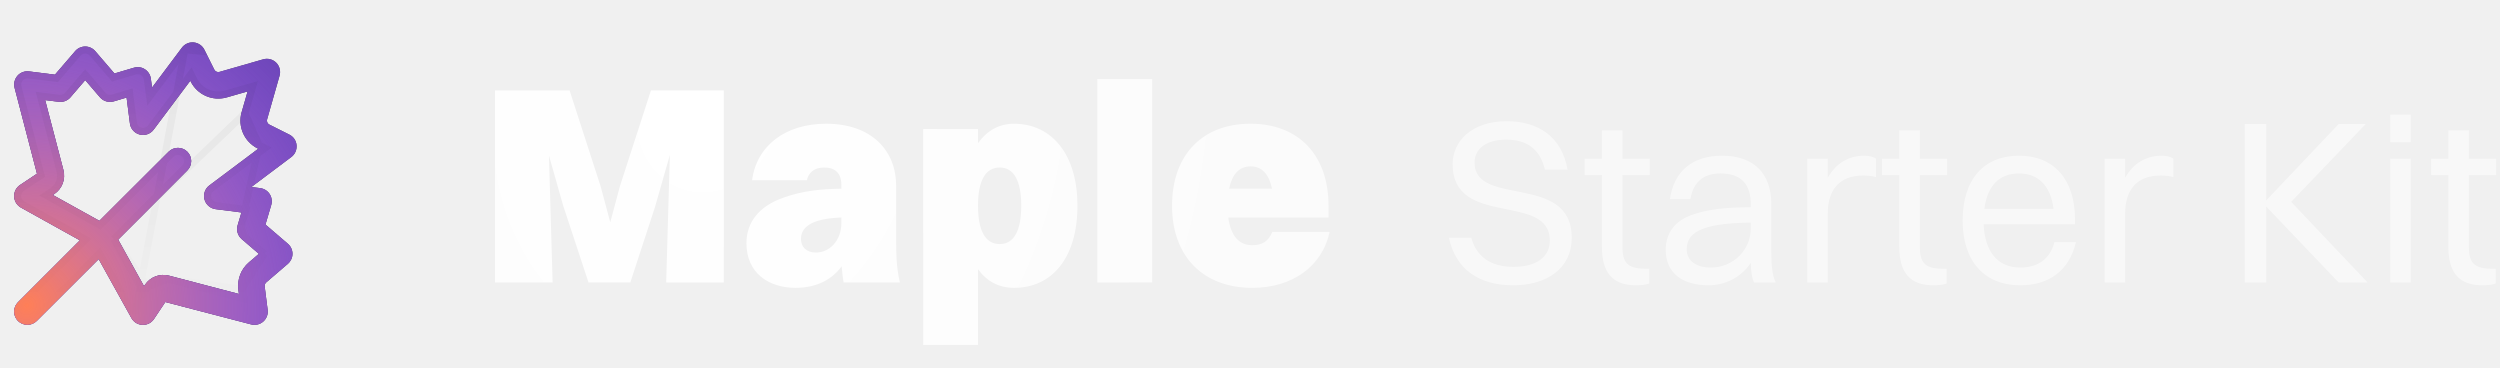
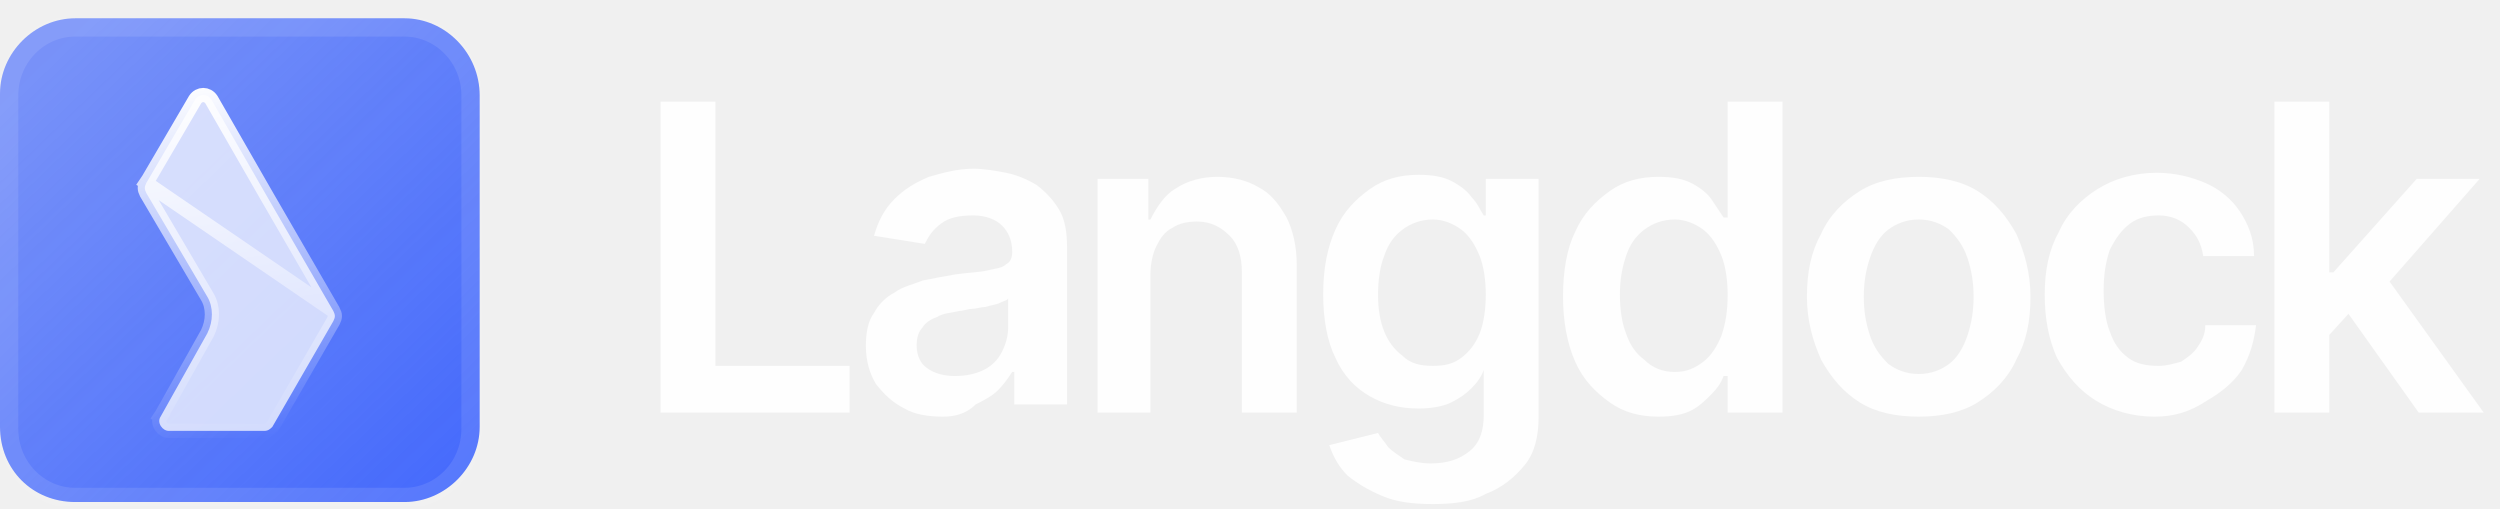
- <svg xmlns="http://www.w3.org/2000/svg" width="177" height="26" viewBox="0 0 177 26" fill="none">
-   <path d="M14.47 3.52C14.325 3.231 14.04 3.036 13.716 3.004C13.392 2.973 13.076 3.114 12.88 3.375L10.763 6.203L10.681 5.574C10.646 5.301 10.494 5.059 10.263 4.907C10.033 4.754 9.748 4.715 9.486 4.793L8.103 5.203L6.744 3.621C6.564 3.414 6.306 3.293 6.033 3.293C5.76 3.293 5.498 3.414 5.322 3.621L3.892 5.285L2.057 5.055C1.748 5.016 1.439 5.133 1.236 5.367C1.033 5.602 0.955 5.918 1.033 6.219L2.619 12.297L1.42 13.098C1.146 13.277 0.99 13.59 1.002 13.914C1.014 14.238 1.197 14.535 1.482 14.695L5.658 17.015L1.275 21.398C0.908 21.765 0.908 22.359 1.275 22.722C1.643 23.085 2.236 23.089 2.6 22.722L6.986 18.343L9.306 22.519C9.466 22.804 9.759 22.988 10.087 22.999C10.415 23.011 10.724 22.855 10.904 22.581L11.704 21.382L17.782 22.968C18.083 23.046 18.403 22.972 18.638 22.765C18.872 22.558 18.989 22.253 18.95 21.945L18.739 20.273C18.728 20.168 18.767 20.066 18.845 19.996L20.38 18.679C20.587 18.5 20.708 18.242 20.708 17.968C20.708 17.695 20.587 17.433 20.38 17.258L18.794 15.898L19.204 14.515C19.282 14.25 19.239 13.969 19.091 13.738C18.942 13.508 18.696 13.355 18.423 13.32L17.798 13.238L20.626 11.117C20.888 10.922 21.024 10.605 20.997 10.281C20.97 9.957 20.774 9.672 20.481 9.527L19.071 8.82C18.939 8.754 18.868 8.598 18.911 8.453L19.794 5.36C19.888 5.032 19.798 4.68 19.556 4.438C19.314 4.196 18.962 4.106 18.634 4.2L15.54 5.09C15.396 5.133 15.243 5.063 15.173 4.93L14.47 3.52ZM8.365 16.965L13.263 12.066C13.63 11.699 13.63 11.105 13.263 10.742C12.896 10.379 12.302 10.375 11.939 10.742L7.037 15.636L3.74 13.805L3.846 13.734C4.4 13.363 4.658 12.684 4.49 12.039L3.197 7.086L4.162 7.207C4.474 7.246 4.787 7.125 4.99 6.887L6.033 5.672L7.076 6.887C7.318 7.168 7.701 7.281 8.056 7.176L8.962 6.906L9.197 8.734C9.244 9.113 9.517 9.426 9.888 9.524C10.259 9.621 10.65 9.484 10.877 9.18L13.474 5.715L13.501 5.77C13.97 6.711 15.044 7.184 16.056 6.895L17.529 6.473L17.107 7.945C16.818 8.957 17.29 10.031 18.232 10.504L18.286 10.531L14.822 13.129C14.517 13.359 14.38 13.75 14.478 14.117C14.575 14.484 14.888 14.758 15.267 14.808L17.095 15.043L16.825 15.949C16.72 16.304 16.833 16.687 17.114 16.929L18.329 17.972L17.622 18.578C17.064 19.054 16.782 19.781 16.876 20.511L16.915 20.812L11.962 19.515C11.318 19.347 10.638 19.605 10.267 20.16L10.197 20.265L8.365 16.965Z" fill="#0D001D" />
-   <path d="M14.47 3.52C14.325 3.231 14.04 3.036 13.716 3.004C13.392 2.973 13.076 3.114 12.88 3.375L10.763 6.203L10.681 5.574C10.646 5.301 10.494 5.059 10.263 4.907C10.033 4.754 9.748 4.715 9.486 4.793L8.103 5.203L6.744 3.621C6.564 3.414 6.306 3.293 6.033 3.293C5.76 3.293 5.498 3.414 5.322 3.621L3.892 5.285L2.057 5.055C1.748 5.016 1.439 5.133 1.236 5.367C1.033 5.602 0.955 5.918 1.033 6.219L2.619 12.297L1.42 13.098C1.146 13.277 0.99 13.59 1.002 13.914C1.014 14.238 1.197 14.535 1.482 14.695L5.658 17.015L1.275 21.398C0.908 21.765 0.908 22.359 1.275 22.722C1.643 23.085 2.236 23.089 2.6 22.722L6.986 18.343L9.306 22.519C9.466 22.804 9.759 22.988 10.087 22.999C10.415 23.011 10.724 22.855 10.904 22.581L11.704 21.382L17.782 22.968C18.083 23.046 18.403 22.972 18.638 22.765C18.872 22.558 18.989 22.253 18.95 21.945L18.739 20.273C18.728 20.168 18.767 20.066 18.845 19.996L20.38 18.679C20.587 18.5 20.708 18.242 20.708 17.968C20.708 17.695 20.587 17.433 20.38 17.258L18.794 15.898L19.204 14.515C19.282 14.25 19.239 13.969 19.091 13.738C18.942 13.508 18.696 13.355 18.423 13.32L17.798 13.238L20.626 11.117C20.888 10.922 21.024 10.605 20.997 10.281C20.97 9.957 20.774 9.672 20.481 9.527L19.071 8.82C18.939 8.754 18.868 8.598 18.911 8.453L19.794 5.36C19.888 5.032 19.798 4.68 19.556 4.438C19.314 4.196 18.962 4.106 18.634 4.2L15.54 5.09C15.396 5.133 15.243 5.063 15.173 4.93L14.47 3.52ZM8.365 16.965L13.263 12.066C13.63 11.699 13.63 11.105 13.263 10.742C12.896 10.379 12.302 10.375 11.939 10.742L7.037 15.636L3.74 13.805L3.846 13.734C4.4 13.363 4.658 12.684 4.49 12.039L3.197 7.086L4.162 7.207C4.474 7.246 4.787 7.125 4.99 6.887L6.033 5.672L7.076 6.887C7.318 7.168 7.701 7.281 8.056 7.176L8.962 6.906L9.197 8.734C9.244 9.113 9.517 9.426 9.888 9.524C10.259 9.621 10.65 9.484 10.877 9.18L13.474 5.715L13.501 5.77C13.97 6.711 15.044 7.184 16.056 6.895L17.529 6.473L17.107 7.945C16.818 8.957 17.29 10.031 18.232 10.504L18.286 10.531L14.822 13.129C14.517 13.359 14.38 13.75 14.478 14.117C14.575 14.484 14.888 14.758 15.267 14.808L17.095 15.043L16.825 15.949C16.72 16.304 16.833 16.687 17.114 16.929L18.329 17.972L17.622 18.578C17.064 19.054 16.782 19.781 16.876 20.511L16.915 20.812L11.962 19.515C11.318 19.347 10.638 19.605 10.267 20.16L10.197 20.265L8.365 16.965Z" fill="url(#paint0_radial_64_2)" />
-   <path d="M14.47 3.52C14.325 3.231 14.04 3.036 13.716 3.004C13.392 2.973 13.076 3.114 12.88 3.375L10.763 6.203L10.681 5.574C10.646 5.301 10.494 5.059 10.263 4.907C10.033 4.754 9.748 4.715 9.486 4.793L8.103 5.203L6.744 3.621C6.564 3.414 6.306 3.293 6.033 3.293C5.76 3.293 5.498 3.414 5.322 3.621L3.892 5.285L2.057 5.055C1.748 5.016 1.439 5.133 1.236 5.367C1.033 5.602 0.955 5.918 1.033 6.219L2.619 12.297L1.42 13.098C1.146 13.277 0.99 13.59 1.002 13.914C1.014 14.238 1.197 14.535 1.482 14.695L5.658 17.015L1.275 21.398C0.908 21.765 0.908 22.359 1.275 22.722C1.643 23.085 2.236 23.089 2.6 22.722L6.986 18.343L9.306 22.519C9.466 22.804 9.759 22.988 10.087 22.999C10.415 23.011 10.724 22.855 10.904 22.581L11.704 21.382L17.782 22.968C18.083 23.046 18.403 22.972 18.638 22.765C18.872 22.558 18.989 22.253 18.95 21.945L18.739 20.273C18.728 20.168 18.767 20.066 18.845 19.996L20.38 18.679C20.587 18.5 20.708 18.242 20.708 17.968C20.708 17.695 20.587 17.433 20.38 17.258L18.794 15.898L19.204 14.515C19.282 14.25 19.239 13.969 19.091 13.738C18.942 13.508 18.696 13.355 18.423 13.32L17.798 13.238L20.626 11.117C20.888 10.922 21.024 10.605 20.997 10.281C20.97 9.957 20.774 9.672 20.481 9.527L19.071 8.82C18.939 8.754 18.868 8.598 18.911 8.453L19.794 5.36C19.888 5.032 19.798 4.68 19.556 4.438C19.314 4.196 18.962 4.106 18.634 4.2L15.54 5.09C15.396 5.133 15.243 5.063 15.173 4.93L14.47 3.52ZM8.365 16.965L13.263 12.066C13.63 11.699 13.63 11.105 13.263 10.742C12.896 10.379 12.302 10.375 11.939 10.742L7.037 15.636L3.74 13.805L3.846 13.734C4.4 13.363 4.658 12.684 4.49 12.039L3.197 7.086L4.162 7.207C4.474 7.246 4.787 7.125 4.99 6.887L6.033 5.672L7.076 6.887C7.318 7.168 7.701 7.281 8.056 7.176L8.962 6.906L9.197 8.734C9.244 9.113 9.517 9.426 9.888 9.524C10.259 9.621 10.65 9.484 10.877 9.18L13.474 5.715L13.501 5.77C13.97 6.711 15.044 7.184 16.056 6.895L17.529 6.473L17.107 7.945C16.818 8.957 17.29 10.031 18.232 10.504L18.286 10.531L14.822 13.129C14.517 13.359 14.38 13.75 14.478 14.117C14.575 14.484 14.888 14.758 15.267 14.808L17.095 15.043L16.825 15.949C16.72 16.304 16.833 16.687 17.114 16.929L18.329 17.972L17.622 18.578C17.064 19.054 16.782 19.781 16.876 20.511L16.915 20.812L11.962 19.515C11.318 19.347 10.638 19.605 10.267 20.16L10.197 20.265L8.365 16.965Z" fill="url(#paint1_radial_64_2)" />
-   <path d="M13.081 3.525L13.08 3.525L10.963 6.353L10.595 6.845L10.515 6.236L10.433 5.607L10.433 5.606C10.407 5.406 10.296 5.228 10.125 5.115C9.958 5.005 9.75 4.975 9.557 5.033L9.557 5.033L8.174 5.443L8.019 5.489L7.914 5.366L6.555 3.785C6.555 3.785 6.555 3.785 6.555 3.785C6.421 3.631 6.231 3.543 6.033 3.543C5.833 3.543 5.641 3.632 5.513 3.783L5.512 3.784L5.512 3.784L4.082 5.448L3.995 5.55L3.861 5.533L2.025 5.303L2.025 5.303C1.799 5.274 1.573 5.36 1.425 5.531C1.274 5.705 1.218 5.937 1.275 6.156C1.275 6.156 1.275 6.156 1.275 6.156L2.861 12.234L2.906 12.406L2.758 12.505L1.559 13.305L1.557 13.306C1.359 13.437 1.243 13.666 1.252 13.905C1.26 14.14 1.394 14.358 1.604 14.477C1.605 14.477 1.605 14.477 1.605 14.477L5.779 16.797L6.069 16.958L5.835 17.192L1.452 21.575C1.182 21.845 1.183 22.279 1.451 22.544C1.723 22.813 2.158 22.813 2.422 22.546L2.423 22.545L6.809 18.166L7.044 17.933L7.205 18.222L9.524 22.396C9.524 22.397 9.524 22.397 9.524 22.397L13.081 3.525ZM13.081 3.525C13.224 3.333 13.455 3.23 13.692 3.253C13.931 3.276 14.14 3.42 14.246 3.631L13.081 3.525ZM8.055 16.921L8.188 16.788L13.086 11.89C13.356 11.62 13.355 11.185 13.087 10.92C12.816 10.651 12.38 10.652 12.117 10.918L12.116 10.919L7.213 15.813L7.08 15.947L6.915 15.855L3.619 14.023L3.26 13.824L3.601 13.597L3.707 13.526C4.173 13.214 4.389 12.644 4.248 12.102L2.955 7.149L2.862 6.792L3.228 6.838L4.193 6.959C4.193 6.959 4.193 6.959 4.193 6.959C4.422 6.988 4.652 6.899 4.8 6.725L4.8 6.724L5.843 5.509L6.033 5.288L6.223 5.509L7.265 6.724C7.265 6.724 7.265 6.724 7.266 6.724C7.444 6.931 7.725 7.014 7.985 6.936C7.985 6.936 7.985 6.936 7.985 6.936L8.891 6.667L9.173 6.583L9.21 6.875L9.445 8.703L9.445 8.704C9.479 8.981 9.679 9.21 9.952 9.282C10.225 9.354 10.511 9.253 10.676 9.031L10.676 9.03L13.274 5.565L13.517 5.241L13.698 5.603L13.725 5.658L13.725 5.658C14.14 6.492 15.091 6.91 15.987 6.654L17.46 6.233L17.893 6.108L17.769 6.542L17.347 8.014L8.055 16.921ZM8.055 16.921L8.146 17.086L9.978 20.387L10.177 20.745L10.405 20.404L10.475 20.299M8.055 16.921L10.475 20.299M10.475 20.299L10.475 20.298C10.787 19.832 11.358 19.616 11.899 19.757L10.475 20.299ZM18.344 10.28L18.398 10.308L18.76 10.489L18.436 10.731L14.972 13.328C14.972 13.328 14.972 13.328 14.972 13.328C14.748 13.498 14.648 13.785 14.719 14.053C14.791 14.321 15.02 14.523 15.299 14.56C15.3 14.56 15.3 14.561 15.3 14.561L17.127 14.795L17.418 14.832L17.334 15.114L17.065 16.02L18.344 10.28ZM18.344 10.28C17.509 9.862 17.091 8.91 17.347 8.014L18.344 10.28ZM18.713 17.973L18.492 18.162L17.785 18.768L17.785 18.768C17.29 19.19 17.041 19.832 17.124 20.479L18.713 17.973ZM18.713 17.973L18.492 17.783M18.713 17.973L18.492 17.783M18.492 17.783L17.278 16.74C17.277 16.74 17.277 16.74 17.277 16.74M18.492 17.783L17.277 16.74M17.277 16.74C17.07 16.561 16.988 16.281 17.065 16.02L17.277 16.74ZM11.899 19.757L16.852 21.054L17.211 21.148L17.163 20.78L17.124 20.479L11.899 19.757Z" stroke="url(#paint2_linear_64_2)" stroke-opacity="0.05" stroke-width="0.5" />
-   <path d="M35.046 20V6.4H40.326L42.526 13.2L43.206 15.74L43.886 13.2L46.086 6.4H51.246V20H47.166L47.426 10.98L46.366 14.68L44.626 20H41.666L39.886 14.6L38.866 11.02L39.126 20H35.046ZM57.129 12.76H53.249C53.569 10.3 55.629 8.76 58.489 8.76C61.709 8.76 63.449 10.66 63.449 13.16V17.26C63.449 18.76 63.589 19.46 63.709 20H59.729C59.669 19.7 59.629 19.32 59.589 18.86C58.789 19.94 57.609 20.38 56.329 20.38C54.409 20.38 52.849 19.32 52.849 17.22C52.849 15.76 53.709 14.6 55.509 13.98C56.869 13.5 58.149 13.38 59.569 13.36V13.1C59.569 12.26 59.129 11.86 58.349 11.86C57.609 11.86 57.229 12.26 57.129 12.76ZM56.709 16.92C56.709 17.48 57.089 17.88 57.769 17.88C58.729 17.88 59.569 17.04 59.569 15.78V15.4C57.349 15.48 56.709 16.14 56.709 16.92ZM69.243 24.42H65.363V9.14H69.243V10.14C69.883 9.24 70.743 8.76 71.783 8.76C74.523 8.76 76.283 11 76.283 14.56C76.283 18.26 74.483 20.38 71.783 20.38C70.723 20.38 69.863 19.92 69.243 19.06V24.42ZM70.783 11.86C69.763 11.86 69.243 12.8 69.243 14.56C69.243 16.34 69.763 17.28 70.783 17.28C71.783 17.28 72.303 16.34 72.303 14.56C72.303 12.8 71.783 11.86 70.783 11.86ZM77.692 20V5.6H81.572V20H77.692ZM94.14 16.42C93.6 18.9 91.46 20.38 88.66 20.38C85.18 20.38 82.98 18.14 82.98 14.58C82.98 10.88 85.2 8.76 88.54 8.76C91.92 8.76 94.06 10.96 94.06 14.56V15.4H86.96C87.14 16.68 87.7 17.36 88.66 17.36C89.38 17.36 89.8 17.08 90.08 16.42H94.14ZM88.54 11.78C87.74 11.78 87.24 12.32 87.02 13.36H90.06C89.84 12.32 89.34 11.78 88.54 11.78Z" fill="url(#paint3_radial_64_2)" />
-   <path d="M104.398 11.519C104.398 14.687 111.279 12.229 111.279 16.832C111.279 18.994 109.53 20.198 107.137 20.198C104.728 20.198 103.078 19.093 102.583 16.832H104.167C104.53 18.169 105.537 18.895 107.154 18.895C108.837 18.895 109.728 18.152 109.728 17.03C109.728 13.598 102.847 16.155 102.847 11.618C102.847 10.001 104.2 8.582 106.675 8.582C108.837 8.582 110.569 9.621 110.982 12.014H109.381C109.035 10.529 108.078 9.886 106.642 9.886C105.223 9.886 104.398 10.529 104.398 11.519ZM113.416 17.476V12.393H112.195V11.239H113.416V9.226H114.868V11.239H116.799V12.393H114.868V17.476C114.868 18.532 115.182 19.026 116.469 19.026H116.766V20.066C116.601 20.148 116.238 20.198 115.825 20.198C114.192 20.198 113.416 19.323 113.416 17.476ZM119.683 14.093H118.231C118.511 12.162 119.782 11.024 121.927 11.024C124.27 11.024 125.408 12.393 125.408 14.44V17.888C125.408 18.895 125.491 19.521 125.722 20H124.187C124.022 19.654 123.973 19.142 123.956 18.614C123.214 19.72 122.026 20.198 120.97 20.198C119.155 20.198 117.934 19.357 117.934 17.69C117.934 16.485 118.594 15.611 119.881 15.182C121.069 14.786 122.273 14.687 123.956 14.671V14.473C123.956 13.053 123.296 12.278 121.795 12.278C120.541 12.278 119.864 12.971 119.683 14.093ZM119.419 17.657C119.419 18.465 120.095 18.944 121.118 18.944C122.735 18.944 123.956 17.674 123.956 16.172V15.759C120.227 15.793 119.419 16.584 119.419 17.657ZM127.954 20V11.239H129.406V12.591C130 11.519 130.94 11.024 131.996 11.024C132.343 11.024 132.656 11.107 132.821 11.239V12.542C132.574 12.46 132.26 12.427 131.914 12.427C130.165 12.427 129.406 13.515 129.406 15.1V20H127.954ZM134.472 17.476V12.393H133.251V11.239H134.472V9.226H135.924V11.239H137.854V12.393H135.924V17.476C135.924 18.532 136.237 19.026 137.524 19.026H137.821V20.066C137.656 20.148 137.293 20.198 136.881 20.198C135.247 20.198 134.472 19.323 134.472 17.476ZM146.975 17.145C146.497 19.192 145.028 20.198 143.032 20.198C140.491 20.198 138.956 18.482 138.956 15.627C138.956 12.658 140.491 11.024 142.949 11.024C145.424 11.024 146.909 12.723 146.909 15.512V15.875H140.441C140.524 17.838 141.448 18.944 143.032 18.944C144.269 18.944 145.144 18.35 145.457 17.145H146.975ZM142.949 12.278C141.547 12.278 140.705 13.152 140.491 14.786H145.391C145.193 13.169 144.319 12.278 142.949 12.278ZM149.009 20V11.239H150.461V12.591C151.055 11.519 151.996 11.024 153.052 11.024C153.398 11.024 153.712 11.107 153.877 11.239V12.542C153.629 12.46 153.316 12.427 152.969 12.427C151.22 12.427 150.461 13.515 150.461 15.1V20H149.009ZM158.93 20V8.78H160.448V14.192L165.579 8.78H167.493L162.213 14.291L167.625 20H165.579L160.448 14.621V20H158.93ZM169.227 10.067V8.12H170.679V10.067H169.227ZM169.227 20V11.239H170.679V20H169.227ZM173.344 17.476V12.393H172.123V11.239H173.344V9.226H174.796V11.239H176.727V12.393H174.796V17.476C174.796 18.532 175.11 19.026 176.397 19.026H176.694V20.066C176.529 20.148 176.166 20.198 175.753 20.198C174.12 20.198 173.344 19.323 173.344 17.476Z" fill="white" fill-opacity="0.55" />
-   <defs>
-     <radialGradient id="paint0_radial_64_2" cx="0" cy="0" r="1" gradientUnits="userSpaceOnUse" gradientTransform="translate(1 23) rotate(-47.3271) scale(79.1336 79.1337)">
-       <stop stop-color="#9563FF" />
-       <stop offset="1" stop-color="#9563FF" stop-opacity="0" />
-     </radialGradient>
-     <radialGradient id="paint1_radial_64_2" cx="0" cy="0" r="1" gradientUnits="userSpaceOnUse" gradientTransform="translate(1.90911 21.6364) rotate(-41.7101) scale(28.0094 28.0093)">
-       <stop stop-color="#FF7F57" />
-       <stop offset="1" stop-color="#9563FF" stop-opacity="0" />
-     </radialGradient>
-     <linearGradient id="paint2_linear_64_2" x1="11" y1="3" x2="11" y2="23" gradientUnits="userSpaceOnUse">
-       <stop />
-       <stop offset="1" stop-opacity="0" />
-     </linearGradient>
-     <radialGradient id="paint3_radial_64_2" cx="0" cy="0" r="1" gradientUnits="userSpaceOnUse" gradientTransform="translate(50.0769 8) rotate(17.0079) scale(75.2126 86.7275)">
-       <stop stop-color="white" />
-       <stop offset="1" stop-color="white" stop-opacity="0.5" />
-     </radialGradient>
-   </defs>
+ <svg xmlns="http://www.w3.org/2000/svg" xmlns:xlink="http://www.w3.org/1999/xlink" version="1.1" id="Layer_1" x="0px" y="0px" viewBox="0 0 123 25" style="enable-background:new 0 0 123 25;" xml:space="preserve">
+   <style type="text/css">
+ 	.st0{clip-path:url(#SVGID_00000032608712425108156960000007230257583222413488_);}
+ 	.st1{fill:url(#SVGID_00000074401713974705286960000013832224694137924010_);}
+ 	.st2{fill:#F1F3FD;fill-opacity:0.8;stroke:url(#SVGID_00000093895359649019214830000002552562306365128598_);stroke-width:0.7;}
+ 	.st3{fill:none;stroke:#FFFFFF;stroke-opacity:0.1;}
+ 	.st4{fill:#FFFFFF;fill-opacity:0.9;}
+ </style>
+   <g>
+     <defs>
+       <rect id="SVGID_1_" y="0.9" width="122.3" height="24" />
+     </defs>
+     <clipPath id="SVGID_00000114755582814509299710000006193309201119281797_">
+       <use xlink:href="#SVGID_1_" style="overflow:visible;" />
+     </clipPath>
+     <g style="clip-path:url(#SVGID_00000114755582814509299710000006193309201119281797_);">
+       <linearGradient id="SVGID_00000011732776133061968640000016862005448628974733_" gradientUnits="userSpaceOnUse" x1="22.889" y1="1.605" x2="2.296" y2="23.028" gradientTransform="matrix(1 0 0 -1 0 26)">
+         <stop offset="0" style="stop-color:#4469FC" />
+         <stop offset="1" style="stop-color:#4469FC;stop-opacity:0.7" />
+       </linearGradient>
+       <path style="fill:url(#SVGID_00000011732776133061968640000016862005448628974733_);" d="M19.9,0.9H3.7c-2,0-3.7,1.7-3.7,3.7v16.4    c0,2.1,1.6,3.7,3.7,3.7h16.2c2,0,3.7-1.7,3.7-3.7V4.7C23.6,2.6,21.9,0.9,19.9,0.9z" />
+       <linearGradient id="SVGID_00000097495698824970504660000000050895792785381044_" gradientUnits="userSpaceOnUse" x1="12.618" y1="4.358" x2="10.165" y2="22.098" gradientTransform="matrix(1 0 0 -1 0 26)">
+         <stop offset="0" style="stop-color:#FFFFFF;stop-opacity:0" />
+         <stop offset="1" style="stop-color:#FFFFFF" />
+       </linearGradient>
+       <path style="fill:#F1F3FD;fill-opacity:0.8;stroke:url(#SVGID_00000097495698824970504660000000050895792785381044_);stroke-width:0.7;" d="    M6.9,8.8l0.3,0.2c-0.1,0.2-0.1,0.3,0,0.5l3,5.1l0,0c0.3,0.5,0.3,1.2,0,1.8c0,0,0,0,0,0l-2.3,4.1l-0.3-0.2l0.3,0.2    c-0.2,0.3,0.1,0.7,0.4,0.7H13c0.2,0,0.3-0.1,0.4-0.2l3-5.2c0.1-0.2,0.1-0.3,0-0.5L6.9,8.8z M6.9,8.8l0.3,0.2l2.4-4.1l0,0    c0.2-0.3,0.6-0.3,0.8,0v0l2.7,4.7l0,0l0,0l0,0l3.3,5.7L6.9,8.8z" />
+       <path class="st3" d="M19.9,1.3H3.7c-1.8,0-3.3,1.5-3.3,3.4v16.4c0,1.9,1.5,3.4,3.3,3.4h16.2c1.8,0,3.3-1.5,3.3-3.4V4.7    C23.2,2.8,21.7,1.3,19.9,1.3z" />
+       <path class="st4" d="M32.5,20.3V5h2.7v13h6.6v2.3H32.5z" />
+       <path class="st4" d="M46.4,20.5c-0.7,0-1.4-0.1-1.9-0.4c-0.6-0.3-1-0.7-1.4-1.2c-0.3-0.5-0.5-1.1-0.5-1.9c0-0.6,0.1-1.2,0.4-1.6    c0.2-0.4,0.6-0.8,1-1c0.4-0.3,0.9-0.4,1.4-0.6c0.5-0.1,1-0.2,1.6-0.3c0.7-0.1,1.2-0.1,1.6-0.2c0.4-0.1,0.7-0.1,0.9-0.3    c0.2-0.1,0.3-0.3,0.3-0.6v0c0-0.6-0.2-1-0.5-1.3c-0.3-0.3-0.8-0.5-1.4-0.5c-0.7,0-1.2,0.1-1.6,0.4c-0.4,0.3-0.6,0.6-0.8,1    l-2.5-0.4c0.2-0.7,0.5-1.3,1-1.8c0.5-0.5,1-0.8,1.7-1.1c0.7-0.2,1.4-0.4,2.2-0.4c0.5,0,1.1,0.1,1.6,0.2c0.5,0.1,1,0.3,1.5,0.6    c0.4,0.3,0.8,0.7,1.1,1.2c0.3,0.5,0.4,1.1,0.4,1.9v7.7h-2.6v-1.6h-0.1c-0.2,0.3-0.4,0.6-0.7,0.9c-0.3,0.3-0.7,0.5-1.1,0.7    C47.5,20.4,46.9,20.5,46.4,20.5z M47,18.5c0.5,0,1-0.1,1.4-0.3c0.4-0.2,0.7-0.5,0.9-0.9c0.2-0.4,0.3-0.8,0.3-1.2v-1.4    c-0.1,0.1-0.2,0.1-0.4,0.2c-0.2,0.1-0.4,0.1-0.7,0.2c-0.2,0-0.5,0.1-0.7,0.1c-0.2,0-0.4,0.1-0.6,0.1c-0.4,0.1-0.8,0.1-1.1,0.3    c-0.3,0.1-0.6,0.3-0.7,0.5c-0.2,0.2-0.3,0.5-0.3,0.9c0,0.5,0.2,0.9,0.5,1.1C46,18.4,46.5,18.5,47,18.5z" />
+       <path class="st4" d="M56.6,13.6v6.7H54V8.8h2.5v2h0.1c0.3-0.6,0.7-1.2,1.2-1.5c0.6-0.4,1.3-0.6,2.1-0.6c0.8,0,1.5,0.2,2,0.5    c0.6,0.3,1,0.8,1.4,1.5c0.3,0.6,0.5,1.4,0.5,2.3v7.3h-2.7v-6.9c0-0.8-0.2-1.4-0.6-1.8c-0.4-0.4-0.9-0.7-1.6-0.7    c-0.5,0-0.9,0.1-1.2,0.3c-0.4,0.2-0.6,0.5-0.8,0.9C56.7,12.5,56.6,13,56.6,13.6z" />
+       <path class="st4" d="M70.5,24.8c-1,0-1.8-0.1-2.5-0.4c-0.7-0.3-1.2-0.6-1.7-1c-0.4-0.4-0.7-0.9-0.9-1.5l2.4-0.6    c0.1,0.2,0.3,0.4,0.5,0.7c0.2,0.2,0.5,0.4,0.8,0.6c0.4,0.1,0.8,0.2,1.3,0.2c0.8,0,1.4-0.2,1.9-0.6c0.5-0.4,0.7-1,0.7-1.8v-2.2H73    c-0.1,0.3-0.3,0.6-0.6,0.9c-0.3,0.3-0.6,0.5-1,0.7c-0.4,0.2-1,0.3-1.6,0.3c-0.9,0-1.7-0.2-2.4-0.6c-0.7-0.4-1.3-1-1.7-1.9    c-0.4-0.8-0.6-1.9-0.6-3.1c0-1.3,0.2-2.3,0.6-3.2c0.4-0.9,1-1.5,1.7-2c0.7-0.5,1.5-0.7,2.4-0.7c0.7,0,1.2,0.1,1.6,0.3    c0.4,0.2,0.8,0.5,1,0.8c0.3,0.3,0.4,0.6,0.6,0.9h0.1V8.8h2.6v11.7c0,1-0.2,1.8-0.7,2.4c-0.5,0.6-1.1,1.1-1.9,1.4    C72.4,24.7,71.5,24.8,70.5,24.8z M70.5,18c0.6,0,1-0.1,1.4-0.4s0.7-0.7,0.9-1.2c0.2-0.5,0.3-1.2,0.3-1.9c0-0.7-0.1-1.4-0.3-1.9    c-0.2-0.5-0.5-1-0.9-1.3c-0.4-0.3-0.9-0.5-1.4-0.5c-0.6,0-1.1,0.2-1.5,0.5c-0.4,0.3-0.7,0.7-0.9,1.3c-0.2,0.5-0.3,1.2-0.3,1.9    c0,0.7,0.1,1.3,0.3,1.8c0.2,0.5,0.5,0.9,0.9,1.2C69.4,17.9,69.9,18,70.5,18z" />
+       <path class="st4" d="M81.6,20.5c-0.9,0-1.7-0.2-2.4-0.7c-0.7-0.5-1.3-1.1-1.7-2c-0.4-0.9-0.6-2-0.6-3.2c0-1.3,0.2-2.4,0.6-3.2    c0.4-0.9,1-1.5,1.7-2c0.7-0.5,1.5-0.7,2.4-0.7c0.7,0,1.2,0.1,1.6,0.3c0.4,0.2,0.8,0.5,1,0.8c0.2,0.3,0.4,0.6,0.6,0.9H85V5h2.7    v15.3H85v-1.8h-0.2c-0.1,0.3-0.3,0.6-0.6,0.9c-0.3,0.3-0.6,0.6-1,0.8C82.8,20.4,82.3,20.5,81.6,20.5z M82.4,18.3    c0.6,0,1-0.2,1.4-0.5c0.4-0.3,0.7-0.8,0.9-1.3c0.2-0.6,0.3-1.2,0.3-2c0-0.7-0.1-1.4-0.3-1.9c-0.2-0.5-0.5-1-0.9-1.3    c-0.4-0.3-0.9-0.5-1.4-0.5c-0.6,0-1.1,0.2-1.5,0.5c-0.4,0.3-0.7,0.7-0.9,1.3c-0.2,0.6-0.3,1.2-0.3,1.9c0,0.7,0.1,1.4,0.3,1.9    c0.2,0.6,0.5,1,0.9,1.3C81.3,18.1,81.8,18.3,82.4,18.3z" />
+       <path class="st4" d="M94.4,20.5c-1.1,0-2.1-0.2-2.9-0.7c-0.8-0.5-1.4-1.2-1.9-2.1c-0.4-0.9-0.7-1.9-0.7-3.1s0.2-2.2,0.7-3.1    c0.4-0.9,1.1-1.6,1.9-2.1c0.8-0.5,1.8-0.7,2.9-0.7c1.1,0,2.1,0.2,2.9,0.7c0.8,0.5,1.4,1.2,1.9,2.1c0.4,0.9,0.7,1.9,0.7,3.1    s-0.2,2.2-0.7,3.1c-0.4,0.9-1.1,1.6-1.9,2.1C96.5,20.3,95.5,20.5,94.4,20.5z M94.4,18.4c0.6,0,1.1-0.2,1.5-0.5    c0.4-0.3,0.7-0.8,0.9-1.4c0.2-0.6,0.3-1.2,0.3-1.9c0-0.7-0.1-1.3-0.3-1.9c-0.2-0.6-0.5-1-0.9-1.4c-0.4-0.3-0.9-0.5-1.5-0.5    c-0.6,0-1.1,0.2-1.5,0.5c-0.4,0.3-0.7,0.8-0.9,1.4c-0.2,0.6-0.3,1.2-0.3,1.9c0,0.7,0.1,1.3,0.3,1.9c0.2,0.6,0.5,1,0.9,1.4    C93.3,18.2,93.8,18.4,94.4,18.4z" />
+       <path class="st4" d="M106,20.5c-1.1,0-2.1-0.3-2.9-0.8c-0.8-0.5-1.4-1.2-1.9-2.1c-0.4-0.9-0.6-1.9-0.6-3.1c0-1.2,0.2-2.2,0.7-3.1    c0.4-0.9,1.1-1.6,1.9-2.1c0.8-0.5,1.8-0.8,2.9-0.8c0.9,0,1.7,0.2,2.4,0.5c0.7,0.3,1.3,0.8,1.7,1.4c0.4,0.6,0.7,1.3,0.7,2.2h-2.5    c-0.1-0.6-0.3-1-0.7-1.4c-0.4-0.4-0.9-0.6-1.5-0.6c-0.5,0-1,0.1-1.4,0.4c-0.4,0.3-0.7,0.7-1,1.3c-0.2,0.6-0.3,1.2-0.3,2    c0,0.8,0.1,1.5,0.3,2c0.2,0.6,0.5,1,0.9,1.3c0.4,0.3,0.9,0.4,1.5,0.4c0.4,0,0.7-0.1,1.1-0.2c0.3-0.2,0.6-0.4,0.8-0.7    c0.2-0.3,0.4-0.6,0.4-1.1h2.5c-0.1,0.8-0.3,1.5-0.7,2.2c-0.4,0.6-1,1.1-1.7,1.5C107.7,20.3,106.9,20.5,106,20.5z" />
+       <path class="st4" d="M114.4,16.7l0-3.3h0.4l4.1-4.6h3.1l-5,5.7h-0.6L114.4,16.7z M111.9,20.3V5h2.7v15.3H111.9z M119,20.3    l-3.7-5.2l1.8-1.9l5.1,7.1H119z" />
+     </g>
+   </g>
</svg>
